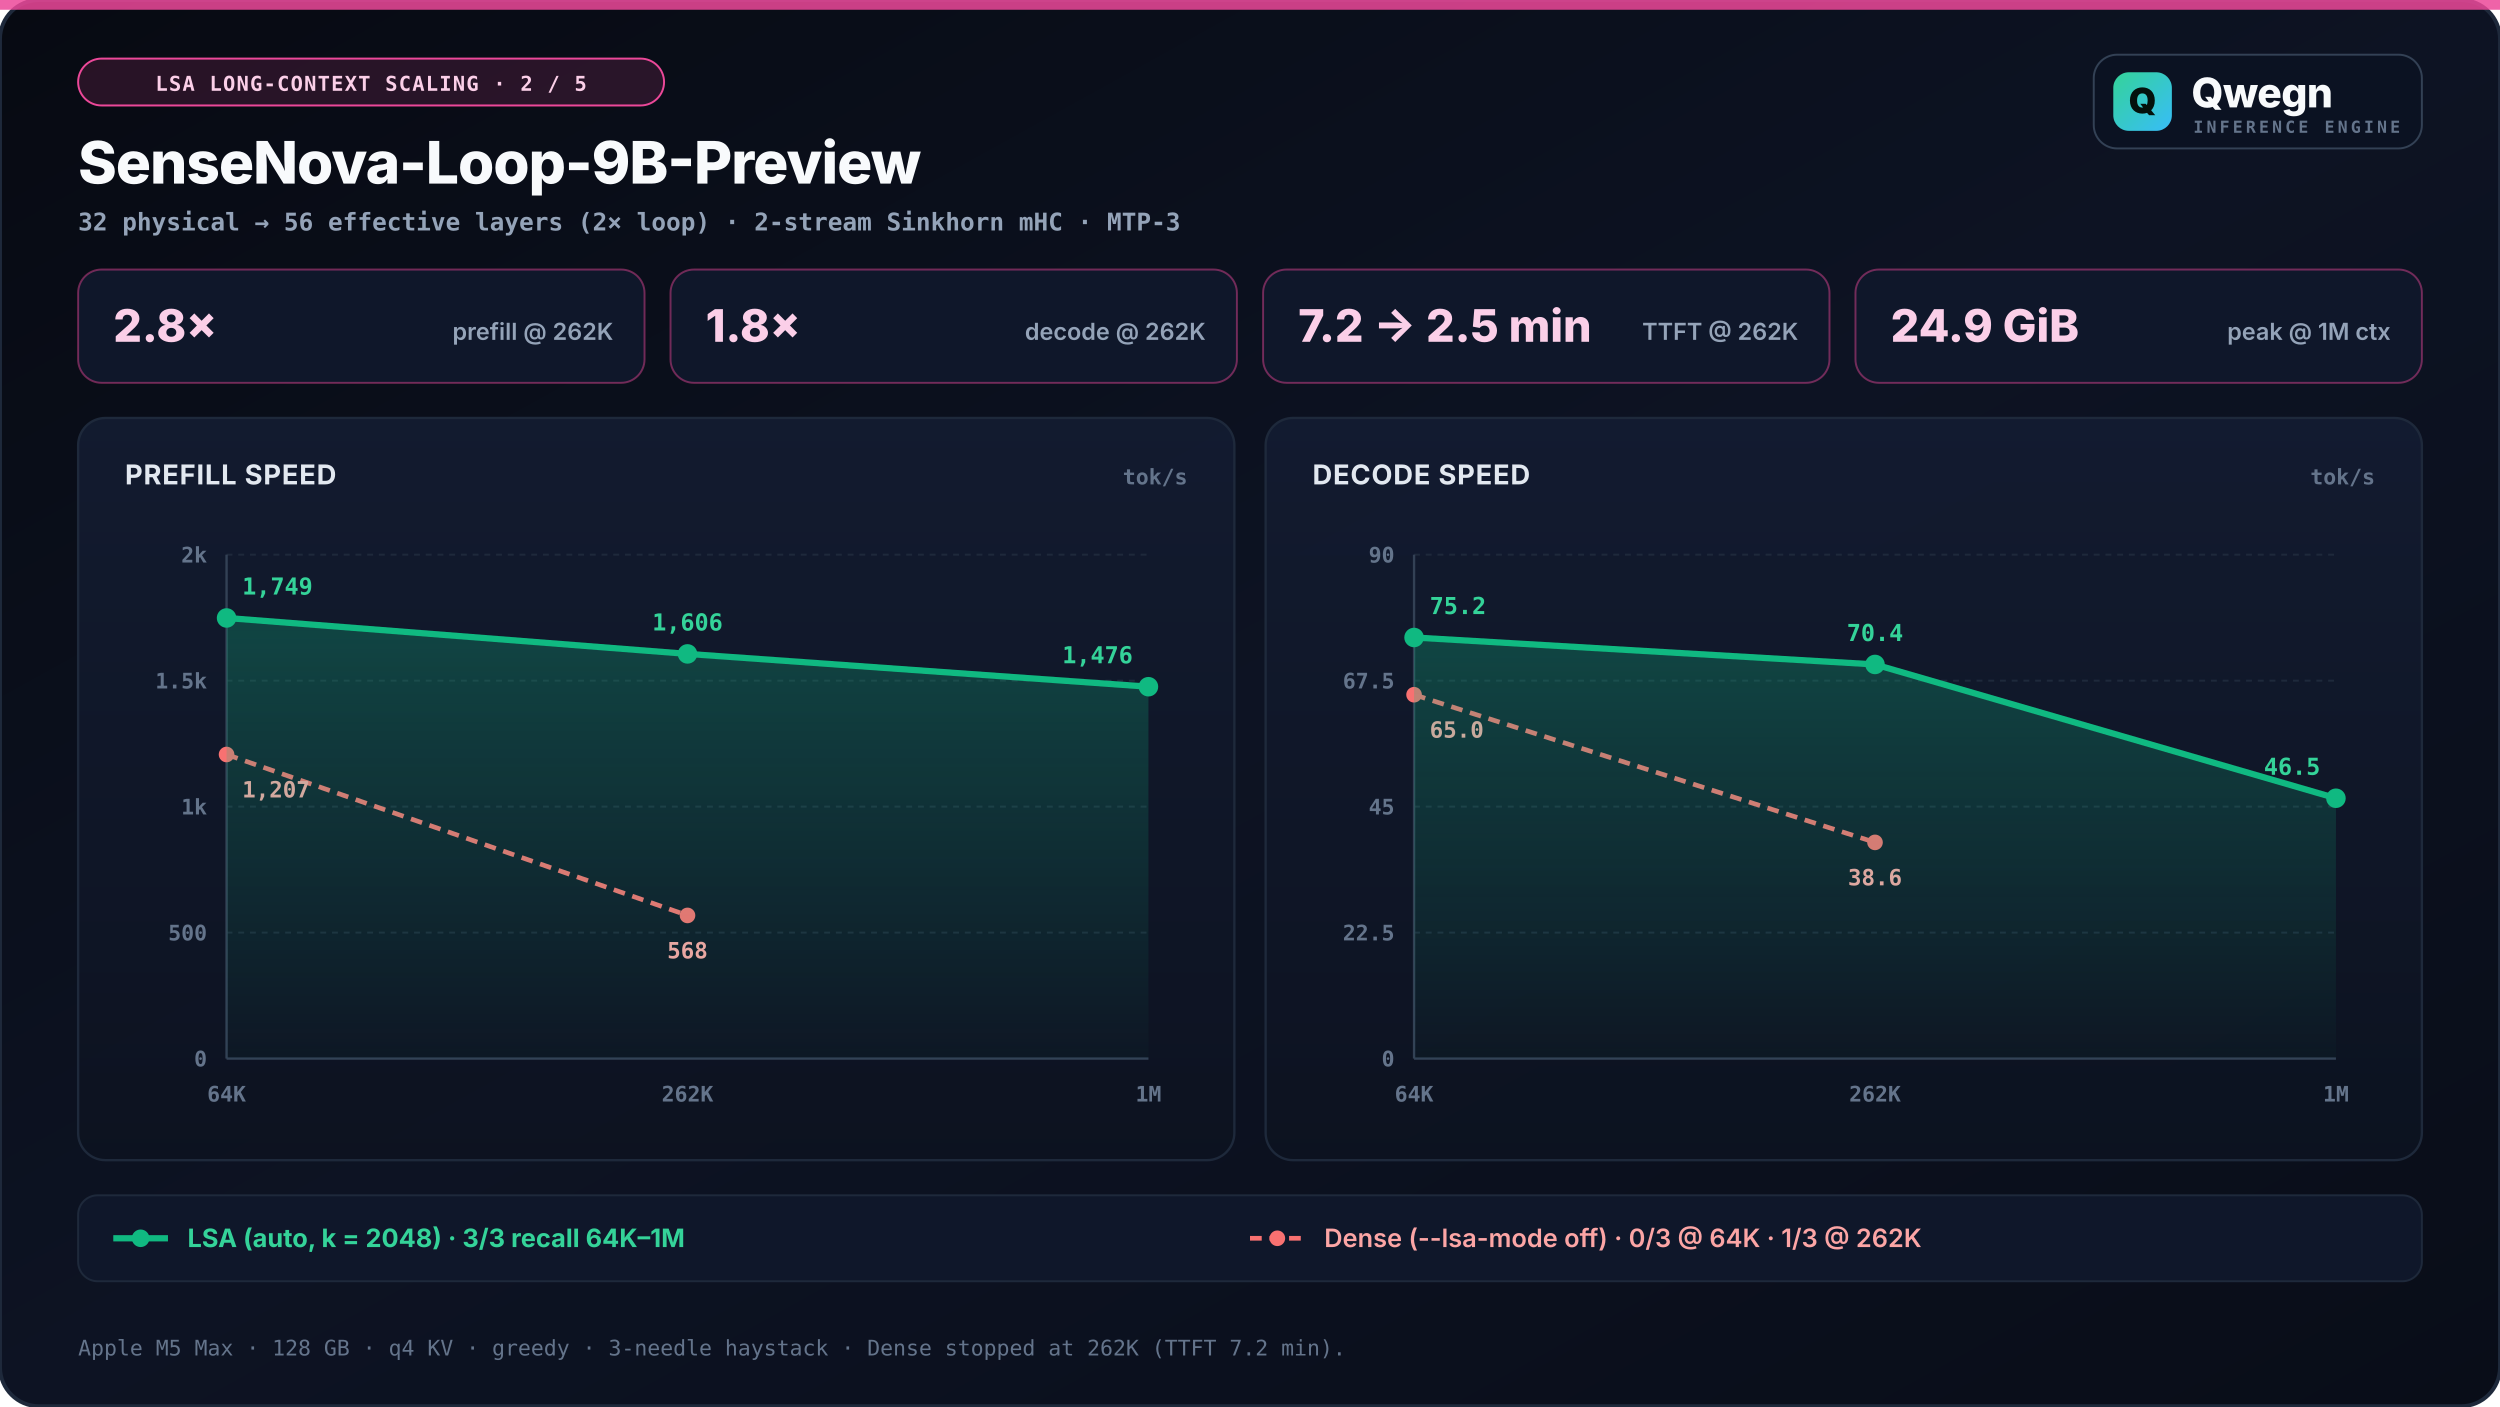
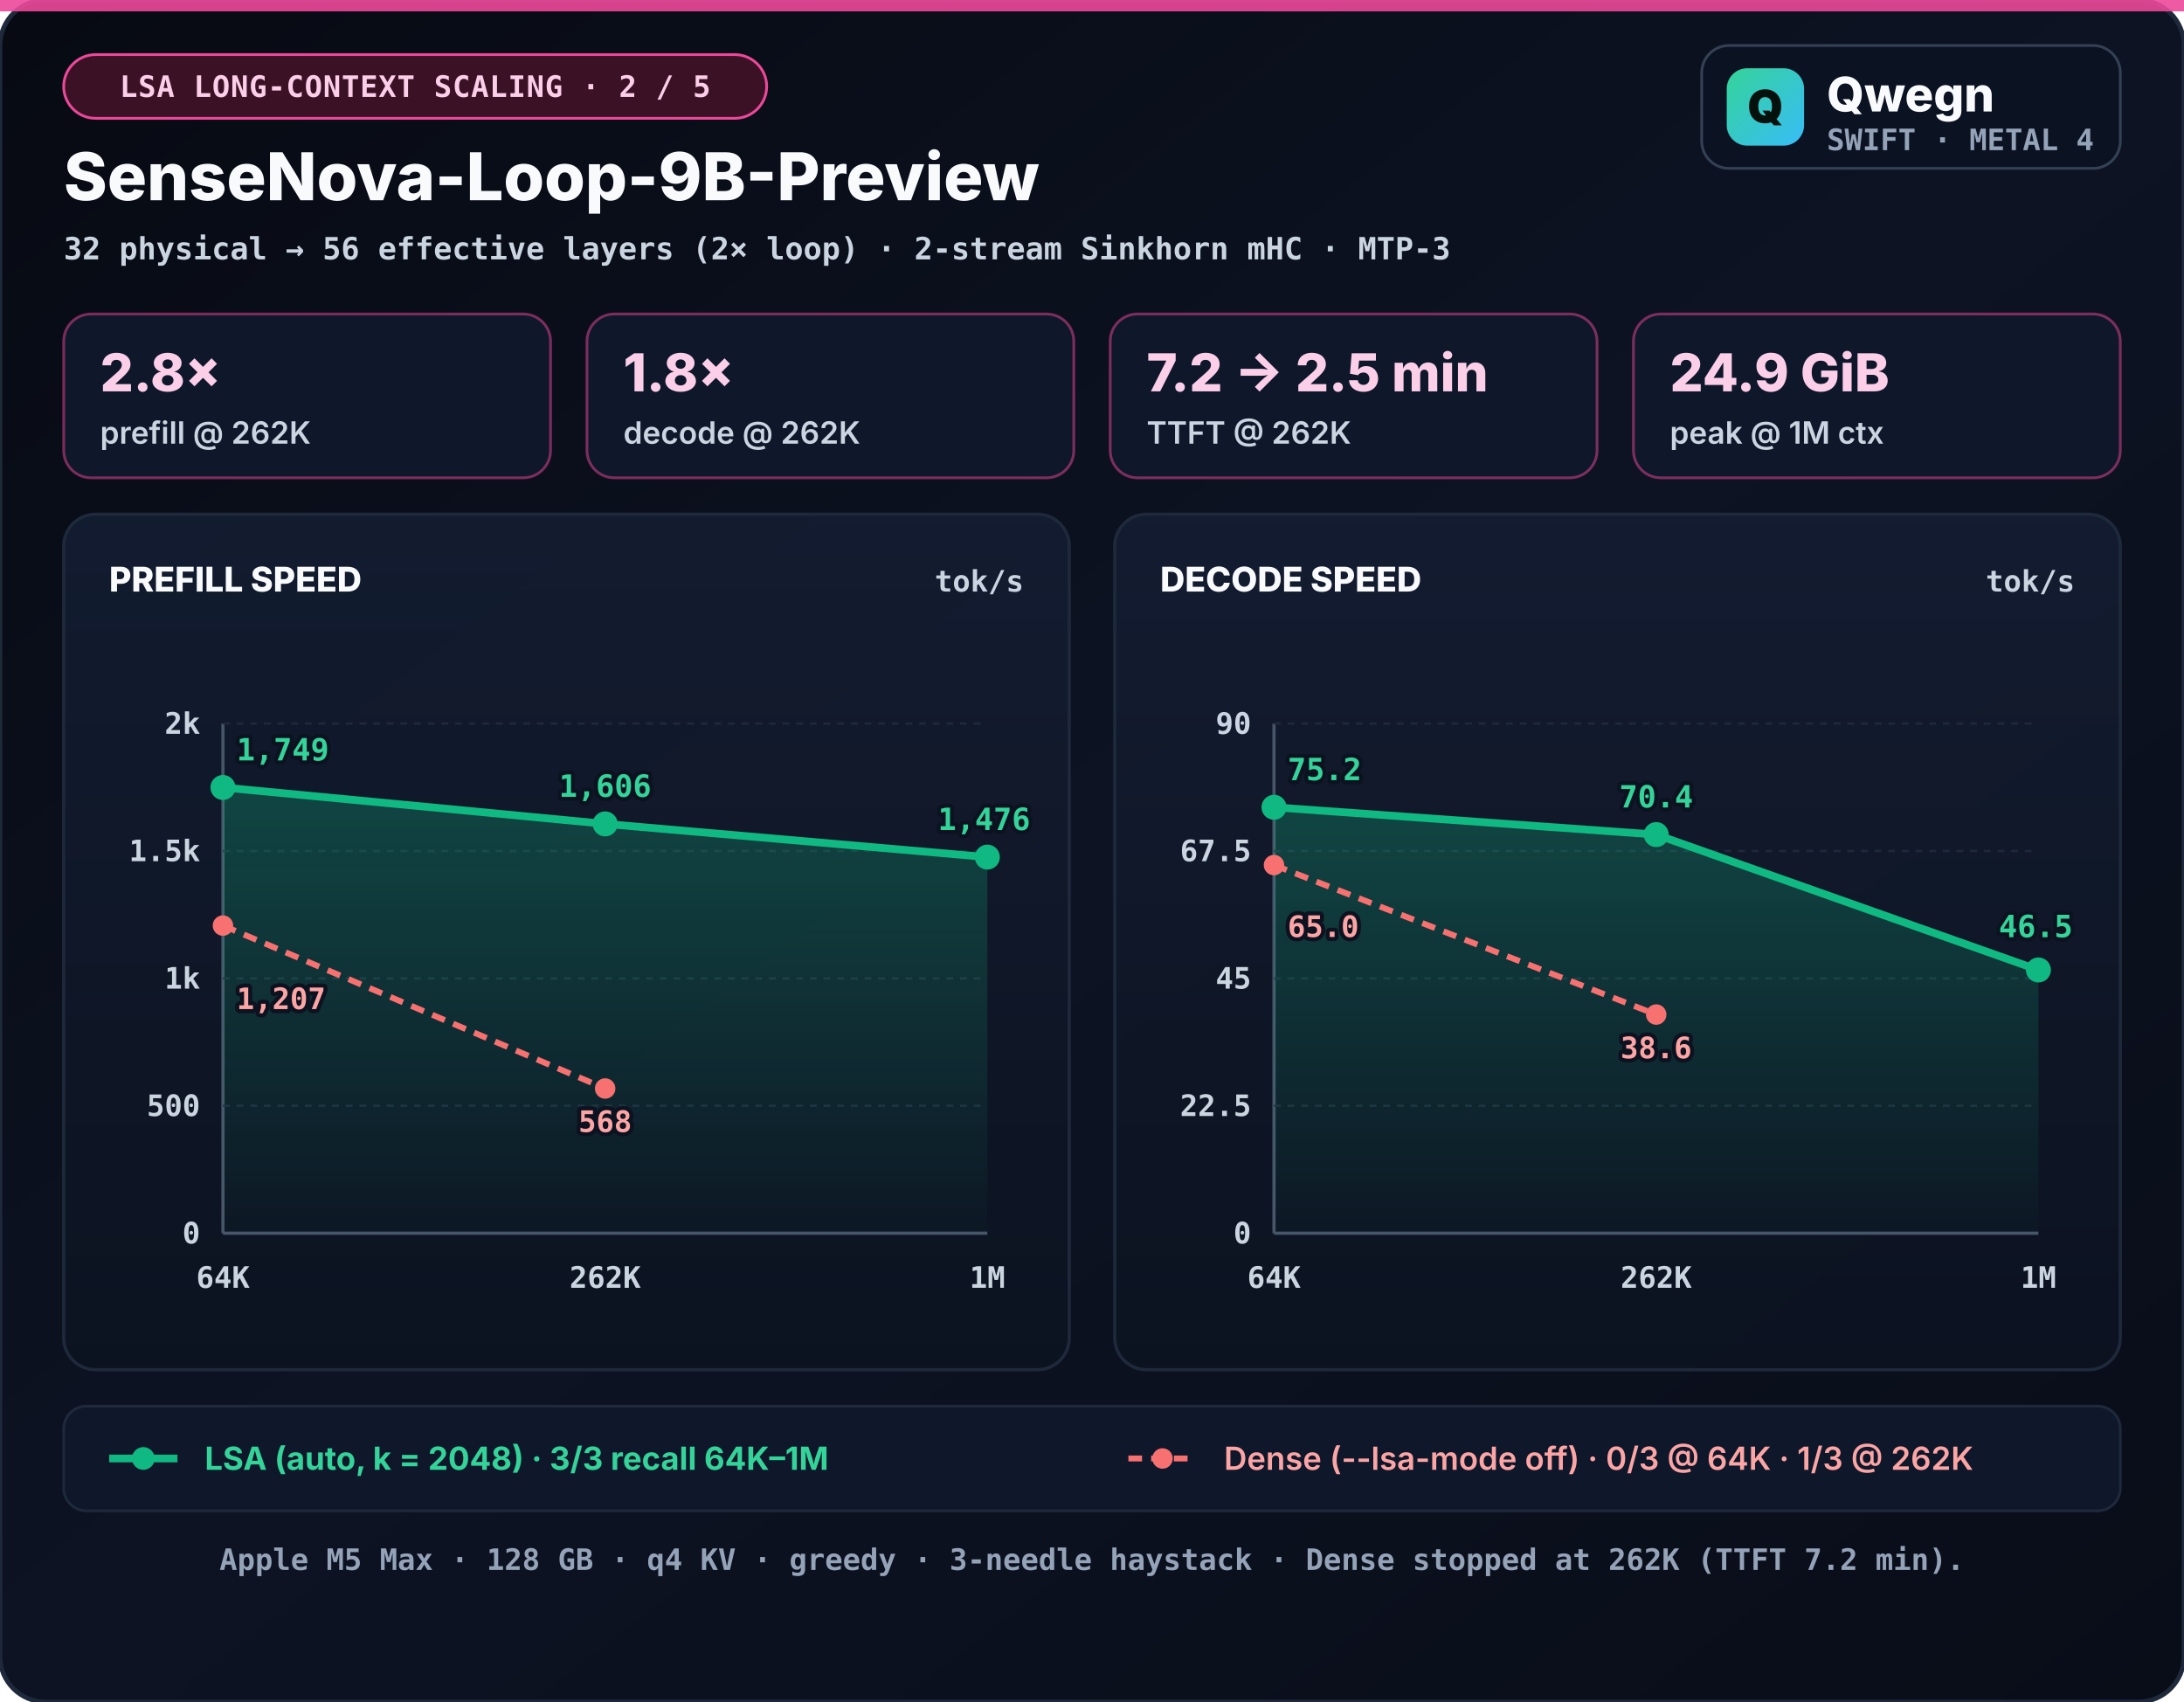
- <svg xmlns="http://www.w3.org/2000/svg" viewBox="0 0 1280 720" width="1280" height="720">
+ <svg xmlns="http://www.w3.org/2000/svg" viewBox="0 0 960 748" width="960" height="748">
  <defs>
    <linearGradient id="bg" x1="0" y1="0" x2="1" y2="1">
      <stop offset="0" stop-color="#070a12" />
-       <stop offset=".5" stop-color="#0d1323" />
+       <stop offset="0.5" stop-color="#0d1323" />
      <stop offset="1" stop-color="#090d18" />
    </linearGradient>
    <linearGradient id="card" x1="0" y1="0" x2="0" y2="1">
-       <stop offset="0" stop-color="#131c31" stop-opacity=".92" />
-       <stop offset="1" stop-color="#0c1220" stop-opacity=".96" />
+       <stop offset="0" stop-color="#131c31" stop-opacity="0.95" />
+       <stop offset="1" stop-color="#0c1220" stop-opacity="0.97" />
    </linearGradient>
    <linearGradient id="aEm" x1="0" y1="0" x2="0" y2="1">
-       <stop offset="0" stop-color="#10b981" stop-opacity=".28" />
-       <stop offset="1" stop-color="#10b981" stop-opacity=".02" />
+       <stop offset="0" stop-color="#10b981" stop-opacity="0.28" />
+       <stop offset="1" stop-color="#10b981" stop-opacity="0.02" />
    </linearGradient>
    <linearGradient id="aCy" x1="0" y1="0" x2="0" y2="1">
-       <stop offset="0" stop-color="#38bdf8" stop-opacity=".28" />
-       <stop offset="1" stop-color="#38bdf8" stop-opacity=".02" />
+       <stop offset="0" stop-color="#38bdf8" stop-opacity="0.28" />
+       <stop offset="1" stop-color="#38bdf8" stop-opacity="0.02" />
    </linearGradient>
    <linearGradient id="mark" x1="0" y1="0" x2="1" y2="1">
      <stop offset="0" stop-color="#34d399" />
      <stop offset="1" stop-color="#38bdf8" />
    </linearGradient>
-     <style>
- .sans{font-family:-apple-system,BlinkMacSystemFont,"SF Pro Display","Inter",system-ui,sans-serif}
- .mono{font-family:"SF Mono","JetBrains Mono",Menlo,monospace}
- .ct{font-size:14px;font-weight:700;fill:#e2e8f0;letter-spacing:.4px}
- .ax{font-size:11px;font-weight:600;fill:#64748b}
- .va{font-size:12px;font-weight:700;fill:#34d399}
- .vb{font-size:11.5px;font-weight:600;fill:#fca5a5}
- .grid{stroke:#1e293b;stroke-width:1;stroke-dasharray:3 3}
- .axis{stroke:#334155;stroke-width:1.2}
- </style>
  </defs>
-   <rect width="1280" height="720" rx="20" fill="url(#bg)" stroke="#1e293b" stroke-width="2" />
-   <rect x="0" y="0" width="1280" height="5" fill="#ec4899" opacity=".85" />
-   <g transform="translate(40,30)" data-free="1">
-     <rect width="300" height="24" rx="12" fill="#ec4899" fill-opacity=".14" stroke="#ec4899" />
-     <text x="150" y="16.5" text-anchor="middle" class="mono" font-size="10.5" font-weight="700" fill="#fbcfe8" letter-spacing=".6">LSA LONG-CONTEXT SCALING · 2 / 5</text>
-     <text x="0" y="64" class="sans" font-size="30" font-weight="800" fill="#f8fafc" letter-spacing="-.5">SenseNova-Loop-9B-Preview</text>
-     <text x="0" y="88" class="mono" font-size="12.5" font-weight="600" fill="#94a3b8">32 physical → 56 effective layers (2× loop) · 2-stream Sinkhorn mHC · MTP-3</text>
+   <style>
+     svg { text-rendering: geometricPrecision; -webkit-font-smoothing: antialiased; }
+     .title { font-family: -apple-system, BlinkMacSystemFont, "SF Pro Display", "Segoe UI", Roboto, sans-serif; font-weight: 800; }
+     .subtitle { font-family: -apple-system, BlinkMacSystemFont, "SF Pro Text", "Segoe UI", Roboto, sans-serif; font-weight: 500; }
+     .sans { font-family: -apple-system, BlinkMacSystemFont, "SF Pro Display", "Inter", "Segoe UI", system-ui, sans-serif; }
+     .mono { font-family: "SF Mono", "JetBrains Mono", Menlo, Consolas, monospace; font-weight: 600; }
+   </style>
+   <rect width="960" height="748" rx="20" fill="url(#bg)" stroke="#1e293b" stroke-width="2" />
+   <rect x="0" y="0" width="960" height="5" fill="#ec4899" opacity="0.9" />
+   <g transform="translate(28, 24)">
+     <rect x="0.0" y="0.0" width="309" height="28" rx="14.0" fill="#3b1126" stroke="#ec4899" stroke-width="1.2" />
+     <text x="154.5" y="18.6" text-anchor="middle" class="mono" font-size="13" font-weight="700" fill="#fbcfe8" letter-spacing="0.3">LSA LONG-CONTEXT SCALING · 2 / 5</text>
+     <text x="0" y="64" class="sans" font-size="29" font-weight="800" fill="#f8fafc">SenseNova-Loop-9B-Preview</text>
+     <text x="0" y="90" class="mono" font-size="13.5" fill="#cbd5e1">32 physical → 56 effective layers (2× loop) · 2-stream Sinkhorn mHC · MTP-3</text>
  </g>
-   <g transform="translate(1072,28)" id="qwegn-mark">
-     <rect width="168" height="48" rx="12" fill="#0b1222" stroke="#334155" stroke-width="1" />
-     <rect x="10" y="9" width="30" height="30" rx="8" fill="url(#mark)" />
-     <text x="25" y="30" text-anchor="middle" class="sans" font-size="18" font-weight="900" fill="#04110c">Q</text>
-     <text x="50" y="27" class="sans" font-size="21" font-weight="800" fill="#f8fafc" letter-spacing="-0.3">Qwegn</text>
-     <text x="51" y="40" class="mono" font-size="8.5" font-weight="700" fill="#64748b" letter-spacing="1.6">INFERENCE ENGINE</text>
+   <g transform="translate(748, 20)">
+     <rect width="184" height="54" rx="12" fill="#0b1222" stroke="#334155" stroke-width="1.2" />
+     <rect x="11" y="10" width="34" height="34" rx="9" fill="url(#mark)" />
+     <text x="28" y="34" text-anchor="middle" class="sans" font-size="20" font-weight="900" fill="#04110c">Q</text>
+     <text x="55" y="29" class="sans" font-size="21" font-weight="800" fill="#f8fafc">Qwegn</text>
+     <text x="55" y="46" class="mono" font-size="13" font-weight="700" fill="#94a3b8">SWIFT · METAL 4</text>
  </g>
-   <g transform="translate(40.0,138)">
-     <rect width="290" height="58" rx="12" fill="#0f172a" stroke="#ec4899" stroke-opacity=".45" />
-     <text x="18" y="37" class="sans" font-size="23" font-weight="800" fill="#fbcfe8">2.8×</text>
-     <text x="274" y="36" text-anchor="end" class="sans" font-size="12" font-weight="600" fill="#94a3b8">prefill @ 262K</text>
+   <g transform="translate(28, 138)">
+     <rect width="214" height="72" rx="12" fill="#0f172a" stroke="#ec4899" stroke-opacity="0.5" stroke-width="1.2" />
+     <text x="16" y="34" class="sans" font-size="23" font-weight="800" fill="#fbcfe8">2.8×</text>
+     <text x="16" y="57" class="sans" font-size="13.5" font-weight="600" fill="#cbd5e1">prefill @ 262K</text>
  </g>
-   <g transform="translate(343.3,138)">
-     <rect width="290" height="58" rx="12" fill="#0f172a" stroke="#ec4899" stroke-opacity=".45" />
-     <text x="18" y="37" class="sans" font-size="23" font-weight="800" fill="#fbcfe8">1.8×</text>
-     <text x="274" y="36" text-anchor="end" class="sans" font-size="12" font-weight="600" fill="#94a3b8">decode @ 262K</text>
+   <g transform="translate(258, 138)">
+     <rect width="214" height="72" rx="12" fill="#0f172a" stroke="#ec4899" stroke-opacity="0.5" stroke-width="1.2" />
+     <text x="16" y="34" class="sans" font-size="23" font-weight="800" fill="#fbcfe8">1.8×</text>
+     <text x="16" y="57" class="sans" font-size="13.5" font-weight="600" fill="#cbd5e1">decode @ 262K</text>
  </g>
-   <g transform="translate(646.7,138)">
-     <rect width="290" height="58" rx="12" fill="#0f172a" stroke="#ec4899" stroke-opacity=".45" />
-     <text x="18" y="37" class="sans" font-size="23" font-weight="800" fill="#fbcfe8">7.2 → 2.5 min</text>
-     <text x="274" y="36" text-anchor="end" class="sans" font-size="12" font-weight="600" fill="#94a3b8">TTFT @ 262K</text>
+   <g transform="translate(488, 138)">
+     <rect width="214" height="72" rx="12" fill="#0f172a" stroke="#ec4899" stroke-opacity="0.5" stroke-width="1.2" />
+     <text x="16" y="34" class="sans" font-size="23" font-weight="800" fill="#fbcfe8">7.2 → 2.5 min</text>
+     <text x="16" y="57" class="sans" font-size="13.5" font-weight="600" fill="#cbd5e1">TTFT @ 262K</text>
  </g>
-   <g transform="translate(950.0,138)">
-     <rect width="290" height="58" rx="12" fill="#0f172a" stroke="#ec4899" stroke-opacity=".45" />
-     <text x="18" y="37" class="sans" font-size="23" font-weight="800" fill="#fbcfe8">24.9 GiB</text>
-     <text x="274" y="36" text-anchor="end" class="sans" font-size="12" font-weight="600" fill="#94a3b8">peak @ 1M ctx</text>
+   <g transform="translate(718, 138)">
+     <rect width="214" height="72" rx="12" fill="#0f172a" stroke="#ec4899" stroke-opacity="0.5" stroke-width="1.2" />
+     <text x="16" y="34" class="sans" font-size="23" font-weight="800" fill="#fbcfe8">24.9 GiB</text>
+     <text x="16" y="57" class="sans" font-size="13.5" font-weight="600" fill="#cbd5e1">peak @ 1M ctx</text>
  </g>
-   <g transform="translate(40,214)">
-     <rect width="592" height="380" rx="14" fill="url(#card)" stroke="#1e293b" stroke-width="1.2" />
-     <text x="24" y="34" class="sans ct">PREFILL SPEED</text>
-     <text x="568" y="34" text-anchor="end" class="mono ax">tok/s</text>
-     <line x1="76" y1="328.0" x2="548" y2="328.0" class="axis" />
-     <text x="66" y="332.0" text-anchor="end" class="mono ax">0</text>
-     <line x1="76" y1="263.5" x2="548" y2="263.5" class="grid" />
-     <text x="66" y="267.5" text-anchor="end" class="mono ax">500</text>
-     <line x1="76" y1="199.0" x2="548" y2="199.0" class="grid" />
-     <text x="66" y="203.0" text-anchor="end" class="mono ax">1k</text>
-     <line x1="76" y1="134.5" x2="548" y2="134.5" class="grid" />
-     <text x="66" y="138.5" text-anchor="end" class="mono ax">1.5k</text>
-     <line x1="76" y1="70.0" x2="548" y2="70.0" class="grid" />
-     <text x="66" y="74.0" text-anchor="end" class="mono ax">2k</text>
-     <line x1="76" y1="70" x2="76" y2="328" class="axis" />
-     <text x="76.0" y="350" text-anchor="middle" class="mono ax">64K</text>
-     <text x="312.0" y="350" text-anchor="middle" class="mono ax">262K</text>
-     <text x="548.0" y="350" text-anchor="middle" class="mono ax">1M</text>
-     <polyline points="76.0,172.3 312.0,254.7" fill="none" stroke="#f87171" stroke-width="2.4" stroke-linejoin="round" stroke-dasharray="6 4" />
-     <circle cx="76.0" cy="172.3" r="4" fill="#f87171" />
-     <text x="84.0" y="194.3" text-anchor="start" class="mono vb">1,207</text>
-     <circle cx="312.0" cy="254.7" r="4" fill="#f87171" />
-     <text x="312.0" y="276.7" text-anchor="middle" class="mono vb">568</text>
-     <polygon points="76.0,102.4 312.0,120.8 548.0,137.6 548.0,328 76.0,328" fill="url(#aEm)" />
-     <polyline points="76.0,102.4 312.0,120.8 548.0,137.6" fill="none" stroke="#10b981" stroke-width="3.2" stroke-linejoin="round" />
-     <circle cx="76.0" cy="102.4" r="5" fill="#10b981" />
-     <text x="84.0" y="90.4" text-anchor="start" class="mono va">1,749</text>
-     <circle cx="312.0" cy="120.8" r="5" fill="#10b981" />
-     <text x="312.0" y="108.8" text-anchor="middle" class="mono va">1,606</text>
-     <circle cx="548.0" cy="137.6" r="5" fill="#10b981" />
-     <text x="540.0" y="125.6" text-anchor="end" class="mono va">1,476</text>
+   <g transform="translate(28, 226)">
+     <rect width="442" height="376" rx="14" fill="url(#card)" stroke="#1e293b" stroke-width="1.4" />
+     <text x="20" y="34" class="sans" font-size="15" font-weight="800" fill="#f8fafc">PREFILL SPEED</text>
+     <text x="422" y="34" text-anchor="end" class="mono" font-size="13" fill="#cbd5e1">tok/s</text>
+     <line x1="70.0" y1="316.0" x2="406.0" y2="316.0" stroke="#475569" stroke-width="1.4" />
+     <line x1="70.0" y1="92.0" x2="70.0" y2="316.0" stroke="#475569" stroke-width="1.4" />
+     <text x="60" y="320.5" text-anchor="end" class="mono" font-size="13" fill="#cbd5e1">0</text>
+     <line x1="70.0" y1="260.0" x2="406.0" y2="260.0" stroke="#1e293b" stroke-width="1" stroke-dasharray="3 3" />
+     <text x="60" y="264.5" text-anchor="end" class="mono" font-size="13" fill="#cbd5e1">500</text>
+     <line x1="70.0" y1="204.0" x2="406.0" y2="204.0" stroke="#1e293b" stroke-width="1" stroke-dasharray="3 3" />
+     <text x="60" y="208.5" text-anchor="end" class="mono" font-size="13" fill="#cbd5e1">1k</text>
+     <line x1="70.0" y1="148.0" x2="406.0" y2="148.0" stroke="#1e293b" stroke-width="1" stroke-dasharray="3 3" />
+     <text x="60" y="152.5" text-anchor="end" class="mono" font-size="13" fill="#cbd5e1">1.5k</text>
+     <line x1="70.0" y1="92.0" x2="406.0" y2="92.0" stroke="#1e293b" stroke-width="1" stroke-dasharray="3 3" />
+     <text x="60" y="96.5" text-anchor="end" class="mono" font-size="13" fill="#cbd5e1">2k</text>
+     <text x="70.0" y="340" text-anchor="middle" class="mono" font-size="13" fill="#cbd5e1">64K</text>
+     <text x="238.0" y="340" text-anchor="middle" class="mono" font-size="13" fill="#cbd5e1">262K</text>
+     <text x="406.0" y="340" text-anchor="middle" class="mono" font-size="13" fill="#cbd5e1">1M</text>
+     <polygon points="70.0,120.1 238.0,136.1 406.0,150.7 406.0,316.0 70.0,316.0" fill="url(#aEm)" />
+     <polyline points="70.0,180.8 238.0,252.4" fill="none" stroke="#f87171" stroke-width="2.6" stroke-linejoin="round" stroke-dasharray="6 4" />
+     <circle cx="70.0" cy="180.8" r="4.5" fill="#f87171" />
+     <circle cx="238.0" cy="252.4" r="4.5" fill="#f87171" />
+     <polyline points="70.0,120.1 238.0,136.1 406.0,150.7" fill="none" stroke="#10b981" stroke-width="3.4" stroke-linejoin="round" />
+     <circle cx="70.0" cy="120.1" r="5.5" fill="#10b981" />
+     <circle cx="238.0" cy="136.1" r="5.5" fill="#10b981" />
+     <circle cx="406.0" cy="150.7" r="5.5" fill="#10b981" />
+     <text x="76.0" y="217.5" text-anchor="start" class="mono" font-size="13" font-weight="700" fill="#fca5a5" paint-order="stroke" stroke="#0c1220" stroke-width="3.5" stroke-linejoin="round">1,207</text>
+     <text x="238.0" y="271.5" text-anchor="middle" class="mono" font-size="13" font-weight="700" fill="#fca5a5" paint-order="stroke" stroke="#0c1220" stroke-width="3.5" stroke-linejoin="round">568</text>
+     <text x="76.0" y="108.2" text-anchor="start" class="mono" font-size="13.5" font-weight="800" fill="#34d399" paint-order="stroke" stroke="#0c1220" stroke-width="3.5" stroke-linejoin="round">1,749</text>
+     <text x="238.0" y="124.2" text-anchor="middle" class="mono" font-size="13.5" font-weight="800" fill="#34d399" paint-order="stroke" stroke="#0c1220" stroke-width="3.5" stroke-linejoin="round">1,606</text>
+     <text x="424.9" y="138.8" text-anchor="end" class="mono" font-size="13.5" font-weight="800" fill="#34d399" paint-order="stroke" stroke="#0c1220" stroke-width="3.5" stroke-linejoin="round">1,476</text>
  </g>
-   <g transform="translate(648,214)">
-     <rect width="592" height="380" rx="14" fill="url(#card)" stroke="#1e293b" stroke-width="1.2" />
-     <text x="24" y="34" class="sans ct">DECODE SPEED</text>
-     <text x="568" y="34" text-anchor="end" class="mono ax">tok/s</text>
-     <line x1="76" y1="328.0" x2="548" y2="328.0" class="axis" />
-     <text x="66" y="332.0" text-anchor="end" class="mono ax">0</text>
-     <line x1="76" y1="263.5" x2="548" y2="263.5" class="grid" />
-     <text x="66" y="267.5" text-anchor="end" class="mono ax">22.5</text>
-     <line x1="76" y1="199.0" x2="548" y2="199.0" class="grid" />
-     <text x="66" y="203.0" text-anchor="end" class="mono ax">45</text>
-     <line x1="76" y1="134.5" x2="548" y2="134.5" class="grid" />
-     <text x="66" y="138.5" text-anchor="end" class="mono ax">67.5</text>
-     <line x1="76" y1="70.0" x2="548" y2="70.0" class="grid" />
-     <text x="66" y="74.0" text-anchor="end" class="mono ax">90</text>
-     <line x1="76" y1="70" x2="76" y2="328" class="axis" />
-     <text x="76.0" y="350" text-anchor="middle" class="mono ax">64K</text>
-     <text x="312.0" y="350" text-anchor="middle" class="mono ax">262K</text>
-     <text x="548.0" y="350" text-anchor="middle" class="mono ax">1M</text>
-     <polyline points="76.0,141.7 312.0,217.3" fill="none" stroke="#f87171" stroke-width="2.4" stroke-linejoin="round" stroke-dasharray="6 4" />
-     <circle cx="76.0" cy="141.7" r="4" fill="#f87171" />
-     <text x="84.0" y="163.7" text-anchor="start" class="mono vb">65.0</text>
-     <circle cx="312.0" cy="217.3" r="4" fill="#f87171" />
-     <text x="312.0" y="239.3" text-anchor="middle" class="mono vb">38.6</text>
-     <polygon points="76.0,112.4 312.0,126.2 548.0,194.7 548.0,328 76.0,328" fill="url(#aEm)" />
-     <polyline points="76.0,112.4 312.0,126.2 548.0,194.7" fill="none" stroke="#10b981" stroke-width="3.2" stroke-linejoin="round" />
-     <circle cx="76.0" cy="112.4" r="5" fill="#10b981" />
-     <text x="84.0" y="100.4" text-anchor="start" class="mono va">75.2</text>
-     <circle cx="312.0" cy="126.2" r="5" fill="#10b981" />
-     <text x="312.0" y="114.2" text-anchor="middle" class="mono va">70.4</text>
-     <circle cx="548.0" cy="194.7" r="5" fill="#10b981" />
-     <text x="540.0" y="182.7" text-anchor="end" class="mono va">46.5</text>
+   <g transform="translate(490, 226)">
+     <rect width="442" height="376" rx="14" fill="url(#card)" stroke="#1e293b" stroke-width="1.4" />
+     <text x="20" y="34" class="sans" font-size="15" font-weight="800" fill="#f8fafc">DECODE SPEED</text>
+     <text x="422" y="34" text-anchor="end" class="mono" font-size="13" fill="#cbd5e1">tok/s</text>
+     <line x1="70.0" y1="316.0" x2="406.0" y2="316.0" stroke="#475569" stroke-width="1.4" />
+     <line x1="70.0" y1="92.0" x2="70.0" y2="316.0" stroke="#475569" stroke-width="1.4" />
+     <text x="60" y="320.5" text-anchor="end" class="mono" font-size="13" fill="#cbd5e1">0</text>
+     <line x1="70.0" y1="260.0" x2="406.0" y2="260.0" stroke="#1e293b" stroke-width="1" stroke-dasharray="3 3" />
+     <text x="60" y="264.5" text-anchor="end" class="mono" font-size="13" fill="#cbd5e1">22.5</text>
+     <line x1="70.0" y1="204.0" x2="406.0" y2="204.0" stroke="#1e293b" stroke-width="1" stroke-dasharray="3 3" />
+     <text x="60" y="208.5" text-anchor="end" class="mono" font-size="13" fill="#cbd5e1">45</text>
+     <line x1="70.0" y1="148.0" x2="406.0" y2="148.0" stroke="#1e293b" stroke-width="1" stroke-dasharray="3 3" />
+     <text x="60" y="152.5" text-anchor="end" class="mono" font-size="13" fill="#cbd5e1">67.5</text>
+     <line x1="70.0" y1="92.0" x2="406.0" y2="92.0" stroke="#1e293b" stroke-width="1" stroke-dasharray="3 3" />
+     <text x="60" y="96.5" text-anchor="end" class="mono" font-size="13" fill="#cbd5e1">90</text>
+     <text x="70.0" y="340" text-anchor="middle" class="mono" font-size="13" fill="#cbd5e1">64K</text>
+     <text x="238.0" y="340" text-anchor="middle" class="mono" font-size="13" fill="#cbd5e1">262K</text>
+     <text x="406.0" y="340" text-anchor="middle" class="mono" font-size="13" fill="#cbd5e1">1M</text>
+     <polygon points="70.0,128.8 238.0,140.8 406.0,200.3 406.0,316.0 70.0,316.0" fill="url(#aEm)" />
+     <polyline points="70.0,154.2 238.0,219.9" fill="none" stroke="#f87171" stroke-width="2.6" stroke-linejoin="round" stroke-dasharray="6 4" />
+     <circle cx="70.0" cy="154.2" r="4.5" fill="#f87171" />
+     <circle cx="238.0" cy="219.9" r="4.5" fill="#f87171" />
+     <polyline points="70.0,128.8 238.0,140.8 406.0,200.3" fill="none" stroke="#10b981" stroke-width="3.4" stroke-linejoin="round" />
+     <circle cx="70.0" cy="128.8" r="5.5" fill="#10b981" />
+     <circle cx="238.0" cy="140.8" r="5.5" fill="#10b981" />
+     <circle cx="406.0" cy="200.3" r="5.5" fill="#10b981" />
+     <text x="76.0" y="185.8" text-anchor="start" class="mono" font-size="13" font-weight="700" fill="#fca5a5" paint-order="stroke" stroke="#0c1220" stroke-width="3.5" stroke-linejoin="round">65.0</text>
+     <text x="238.0" y="239.1" text-anchor="middle" class="mono" font-size="13" font-weight="700" fill="#fca5a5" paint-order="stroke" stroke="#0c1220" stroke-width="3.5" stroke-linejoin="round">38.6</text>
+     <text x="76.0" y="116.9" text-anchor="start" class="mono" font-size="13.5" font-weight="800" fill="#34d399" paint-order="stroke" stroke="#0c1220" stroke-width="3.5" stroke-linejoin="round">75.2</text>
+     <text x="238.0" y="128.9" text-anchor="middle" class="mono" font-size="13.5" font-weight="800" fill="#34d399" paint-order="stroke" stroke="#0c1220" stroke-width="3.5" stroke-linejoin="round">70.4</text>
+     <text x="421.1" y="185.9" text-anchor="end" class="mono" font-size="13.5" font-weight="800" fill="#34d399" paint-order="stroke" stroke="#0c1220" stroke-width="3.5" stroke-linejoin="round">46.5</text>
  </g>
-   <g transform="translate(40,612)">
-     <rect width="1200" height="44" rx="10" fill="#0f172a" stroke="#1e293b" />
-     <line x1="18" y1="22" x2="46" y2="22" stroke="#10b981" stroke-width="3.2" />
-     <circle cx="32" cy="22" r="4.5" fill="#10b981" />
-     <text x="56" y="26.5" class="sans" font-size="13" font-weight="700" fill="#34d399">LSA (auto, k = 2048) · 3/3 recall 64K–1M</text>
-     <line x1="600" y1="22" x2="628" y2="22" stroke="#f87171" stroke-width="2.4" stroke-dasharray="6 4" />
-     <circle cx="614" cy="22" r="4" fill="#f87171" />
-     <text x="638" y="26.5" class="sans" font-size="13" font-weight="600" fill="#fca5a5">Dense (--lsa-mode off) · 0/3 @ 64K · 1/3 @ 262K</text>
+   <g transform="translate(28, 618)">
+     <rect width="904" height="46" rx="10" fill="#0f172a" stroke="#1e293b" stroke-width="1.2" />
+     <line x1="20" y1="23" x2="50" y2="23" stroke="#10b981" stroke-width="3.4" />
+     <circle cx="35" cy="23" r="5" fill="#10b981" />
+     <text x="62" y="28" class="sans" font-size="14" font-weight="700" fill="#34d399">LSA (auto, k = 2048) · 3/3 recall 64K–1M</text>
+     <line x1="468" y1="23" x2="498" y2="23" stroke="#f87171" stroke-width="2.6" stroke-dasharray="6 4" />
+     <circle cx="483" cy="23" r="4.5" fill="#f87171" />
+     <text x="510" y="28" class="sans" font-size="14" font-weight="600" fill="#fca5a5">Dense (--lsa-mode off) · 0/3 @ 64K · 1/3 @ 262K</text>
  </g>
-   <text x="40" y="694" class="mono" font-size="11" fill="#64748b">Apple M5 Max · 128 GB · q4 KV · greedy · 3-needle haystack · Dense stopped at 262K (TTFT 7.2 min).</text>
+   <text x="480" y="690" text-anchor="middle" class="mono" font-size="13" fill="#94a3b8">Apple M5 Max · 128 GB · q4 KV · greedy · 3-needle haystack · Dense stopped at 262K (TTFT 7.2 min).</text>
</svg>
